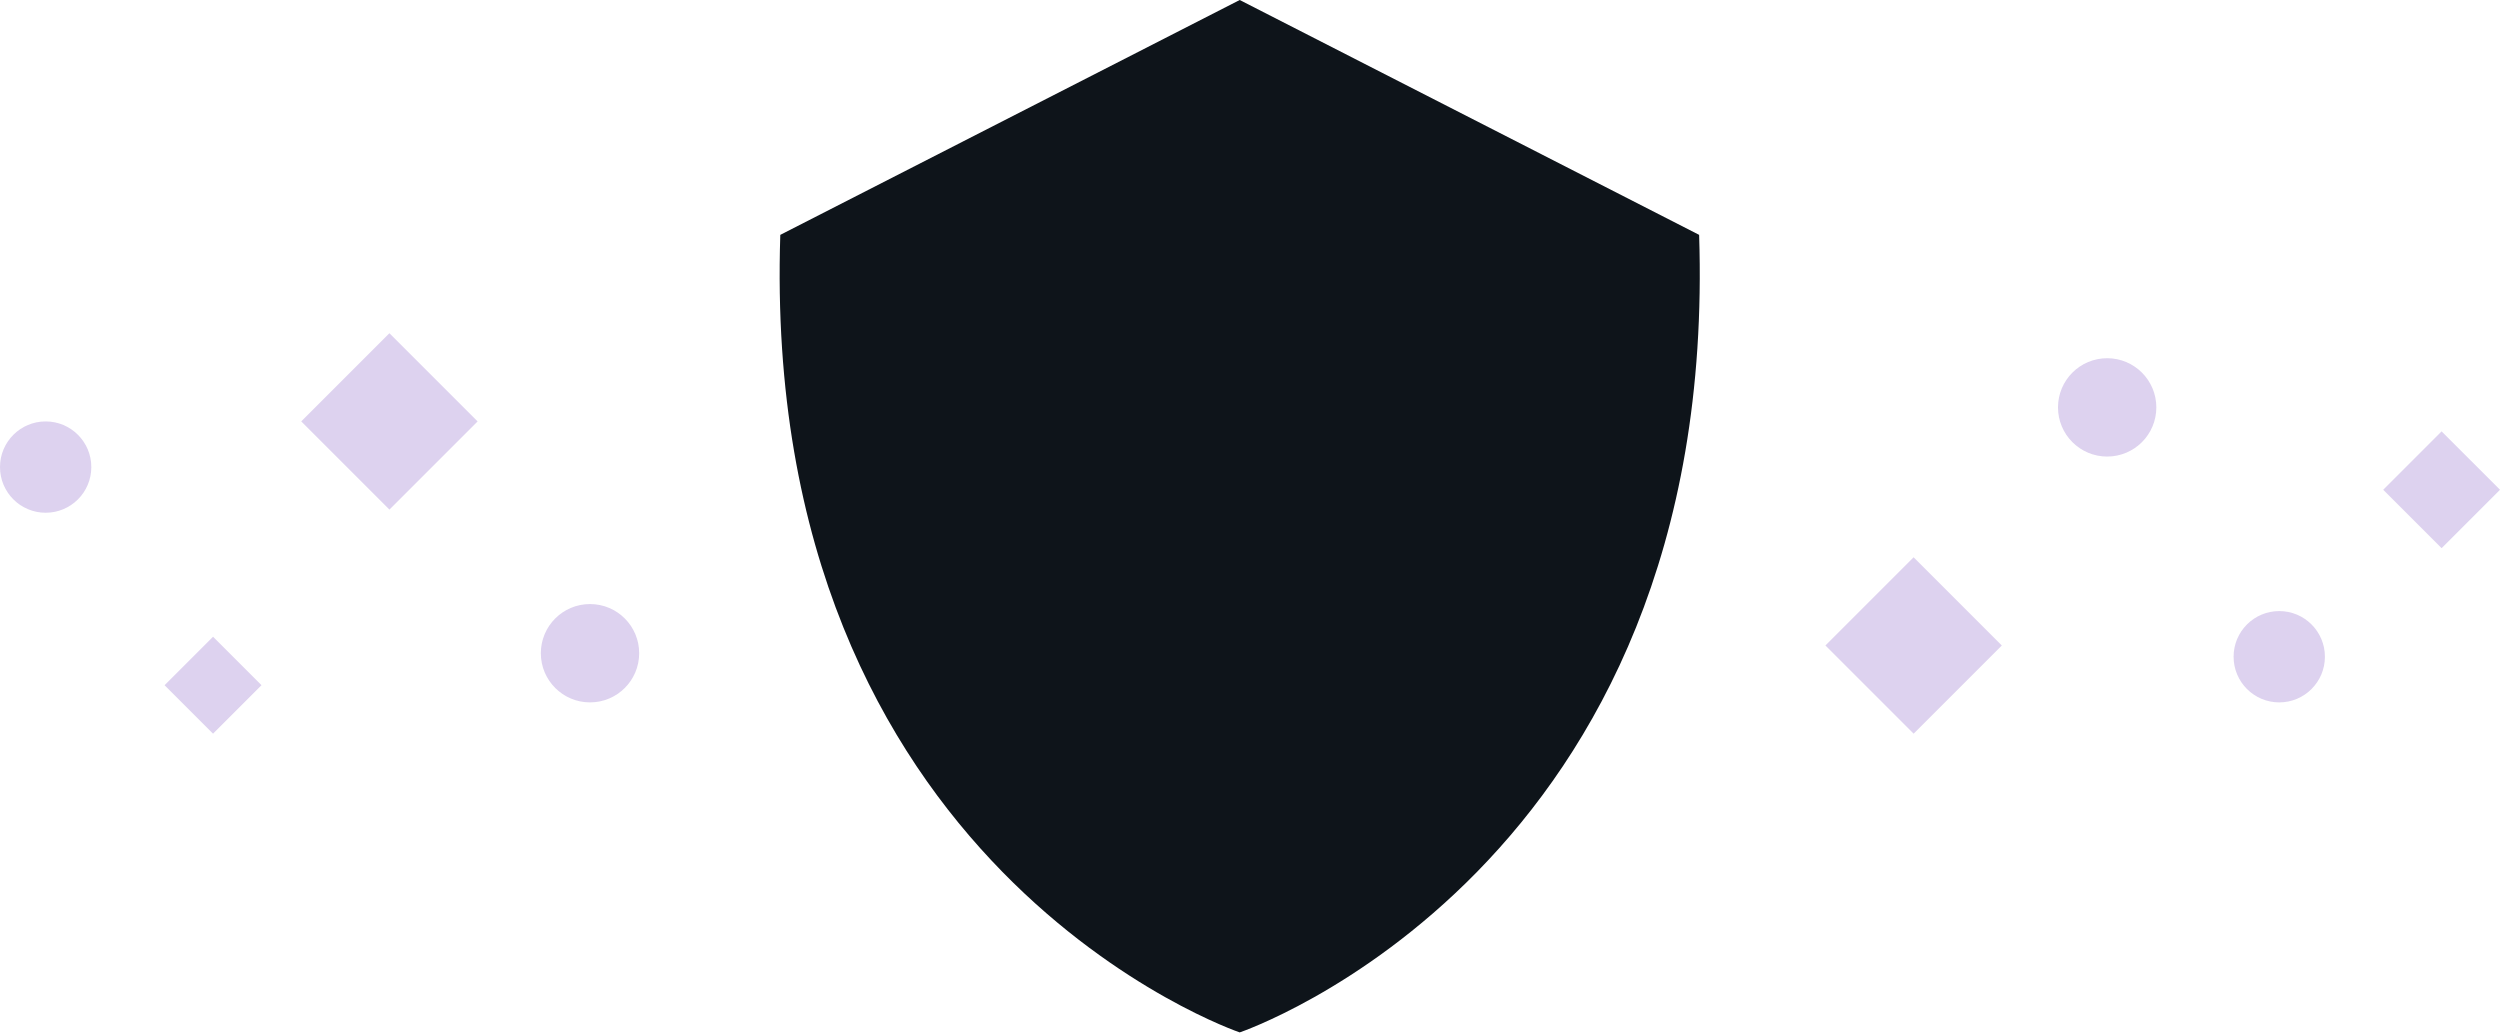
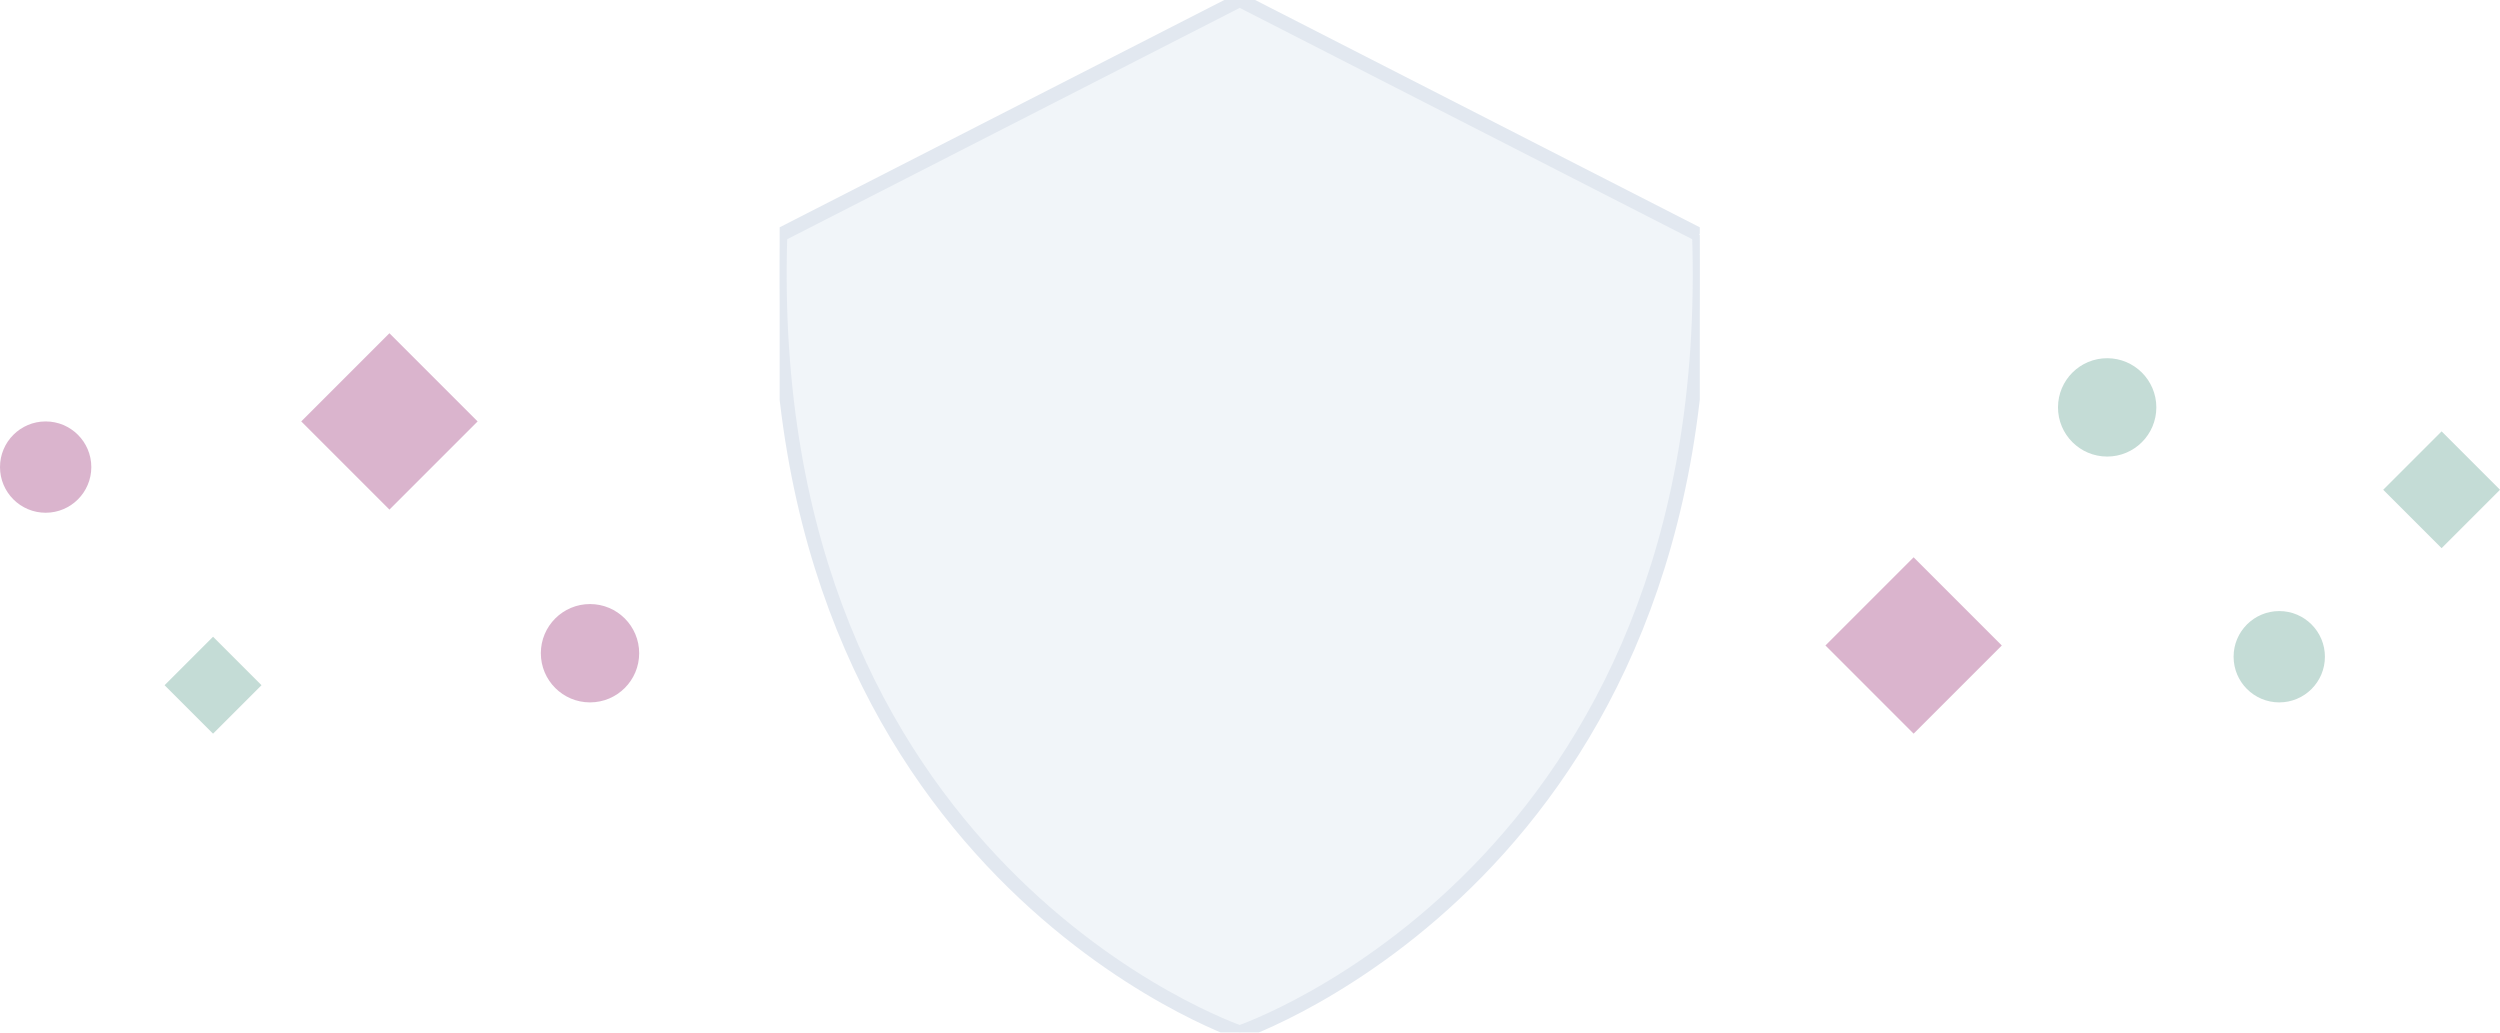
<svg xmlns="http://www.w3.org/2000/svg" width="355.928" height="146.985" viewBox="0 0 355.928 146.985">
  <defs>
    <clipPath id="clip-path">
-       <rect id="Rectangle_414" data-name="Rectangle 414" width="131" height="146.985" fill="#0e141a" />
+       <rect id="Rectangle_414" data-name="Rectangle 414" width="131" height="146.985" fill="#f8fafc" />
    </clipPath>
  </defs>
  <g id="shapes" transform="translate(-11 -117)">
    <g id="Group_6" data-name="Group 6" transform="translate(122 117)">
      <g id="Group_5" data-name="Group 5" transform="translate(0 0)" clip-path="url(#clip-path)">
-         <path id="Path_22" data-name="Path 22" d="M130.909,33.439,65.5,0,.092,33.439C-2.848,123.835,65.5,146.985,65.5,146.985s68.347-23.15,65.407-113.547" transform="translate(0 0)" fill="#0e141a" />
+         <path id="Path_22" data-name="Path 22" d="M130.909,33.439,65.5,0,.092,33.439C-2.848,123.835,65.5,146.985,65.5,146.985s68.347-23.15,65.407-113.547" transform="translate(0 0)" fill="#f1f5f9" stroke="#e2e8f0" stroke-width="2" />
      </g>
    </g>
-     <circle id="Ellipse_15" data-name="Ellipse 15" cx="7" cy="7" r="7" transform="translate(88 203)" fill="#aa8ed6" opacity="0.4" />
-     <circle id="Ellipse_17" data-name="Ellipse 17" cx="7" cy="7" r="7" transform="translate(304 168)" fill="#aa8ed6" opacity="0.4" />
-     <circle id="Ellipse_16" data-name="Ellipse 16" cx="6.5" cy="6.5" r="6.5" transform="translate(11 177)" fill="#aa8ed6" opacity="0.4" />
-     <circle id="Ellipse_18" data-name="Ellipse 18" cx="6.5" cy="6.5" r="6.5" transform="translate(329 204)" fill="#aa8ed6" opacity="0.4" />
-     <rect id="Rectangle_415" data-name="Rectangle 415" width="17.757" height="17.757" transform="translate(66.443 164.443) rotate(45)" fill="#aa8ed6" opacity="0.4" />
-     <rect id="Rectangle_418" data-name="Rectangle 418" width="9.757" height="9.757" transform="translate(41.33 207.656) rotate(45)" fill="#aa8ed6" opacity="0.4" />
-     <rect id="Rectangle_416" data-name="Rectangle 416" width="17.757" height="17.757" transform="translate(283.443 196.342) rotate(45)" fill="#aa8ed6" opacity="0.4" />
-     <rect id="Rectangle_417" data-name="Rectangle 417" width="11.757" height="11.757" transform="translate(358.614 178.414) rotate(45)" fill="#aa8ed6" opacity="0.4" />
+     <circle id="Ellipse_15" data-name="Ellipse 15" cx="7" cy="7" r="7" transform="translate(88 203)" fill="#820458" opacity="0.3" />
+     <circle id="Ellipse_17" data-name="Ellipse 17" cx="7" cy="7" r="7" transform="translate(304 168)" fill="#398874" opacity="0.3" />
+     <circle id="Ellipse_16" data-name="Ellipse 16" cx="6.5" cy="6.5" r="6.5" transform="translate(11 177)" fill="#820458" opacity="0.3" />
+     <circle id="Ellipse_18" data-name="Ellipse 18" cx="6.5" cy="6.5" r="6.5" transform="translate(329 204)" fill="#398874" opacity="0.3" />
+     <rect id="Rectangle_415" data-name="Rectangle 415" width="17.757" height="17.757" transform="translate(66.443 164.443) rotate(45)" fill="#820458" opacity="0.3" />
+     <rect id="Rectangle_418" data-name="Rectangle 418" width="9.757" height="9.757" transform="translate(41.33 207.656) rotate(45)" fill="#398874" opacity="0.3" />
+     <rect id="Rectangle_416" data-name="Rectangle 416" width="17.757" height="17.757" transform="translate(283.443 196.342) rotate(45)" fill="#820458" opacity="0.3" />
+     <rect id="Rectangle_417" data-name="Rectangle 417" width="11.757" height="11.757" transform="translate(358.614 178.414) rotate(45)" fill="#398874" opacity="0.3" />
  </g>
</svg>
